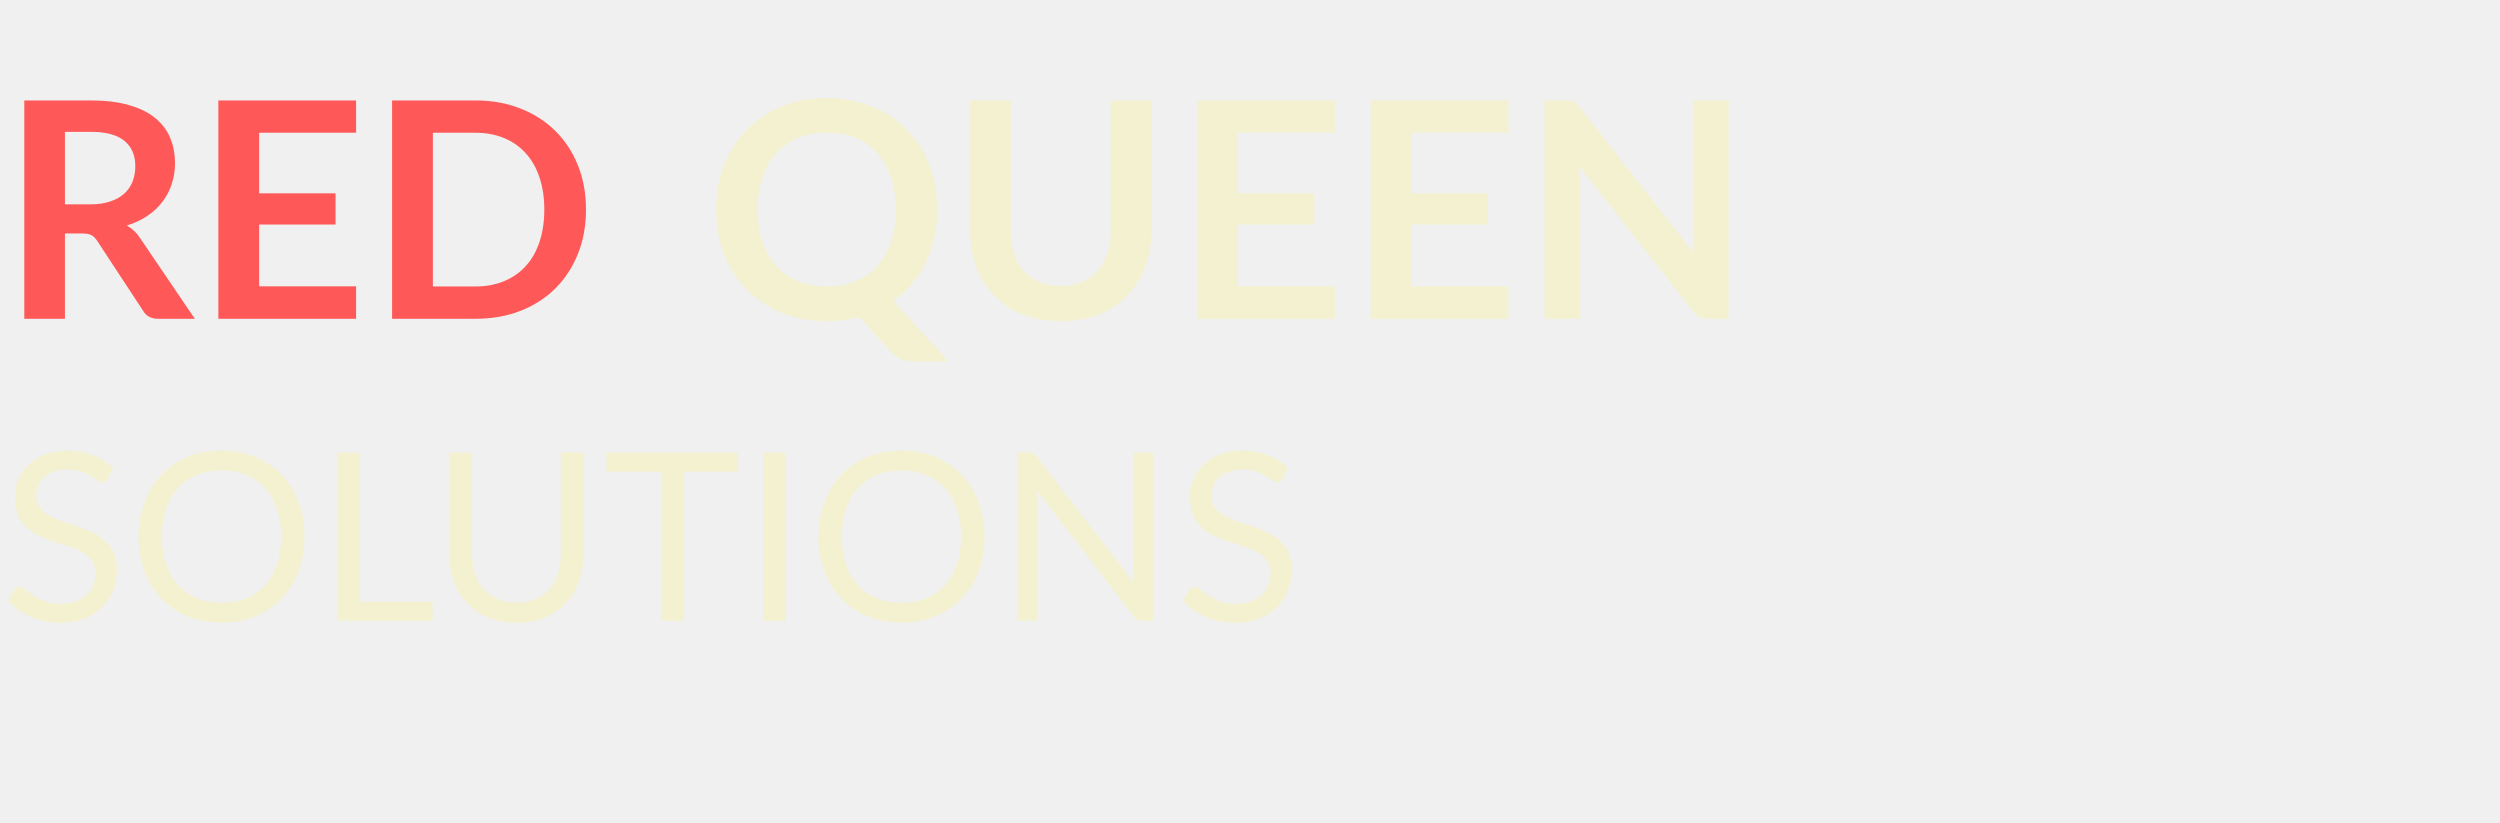
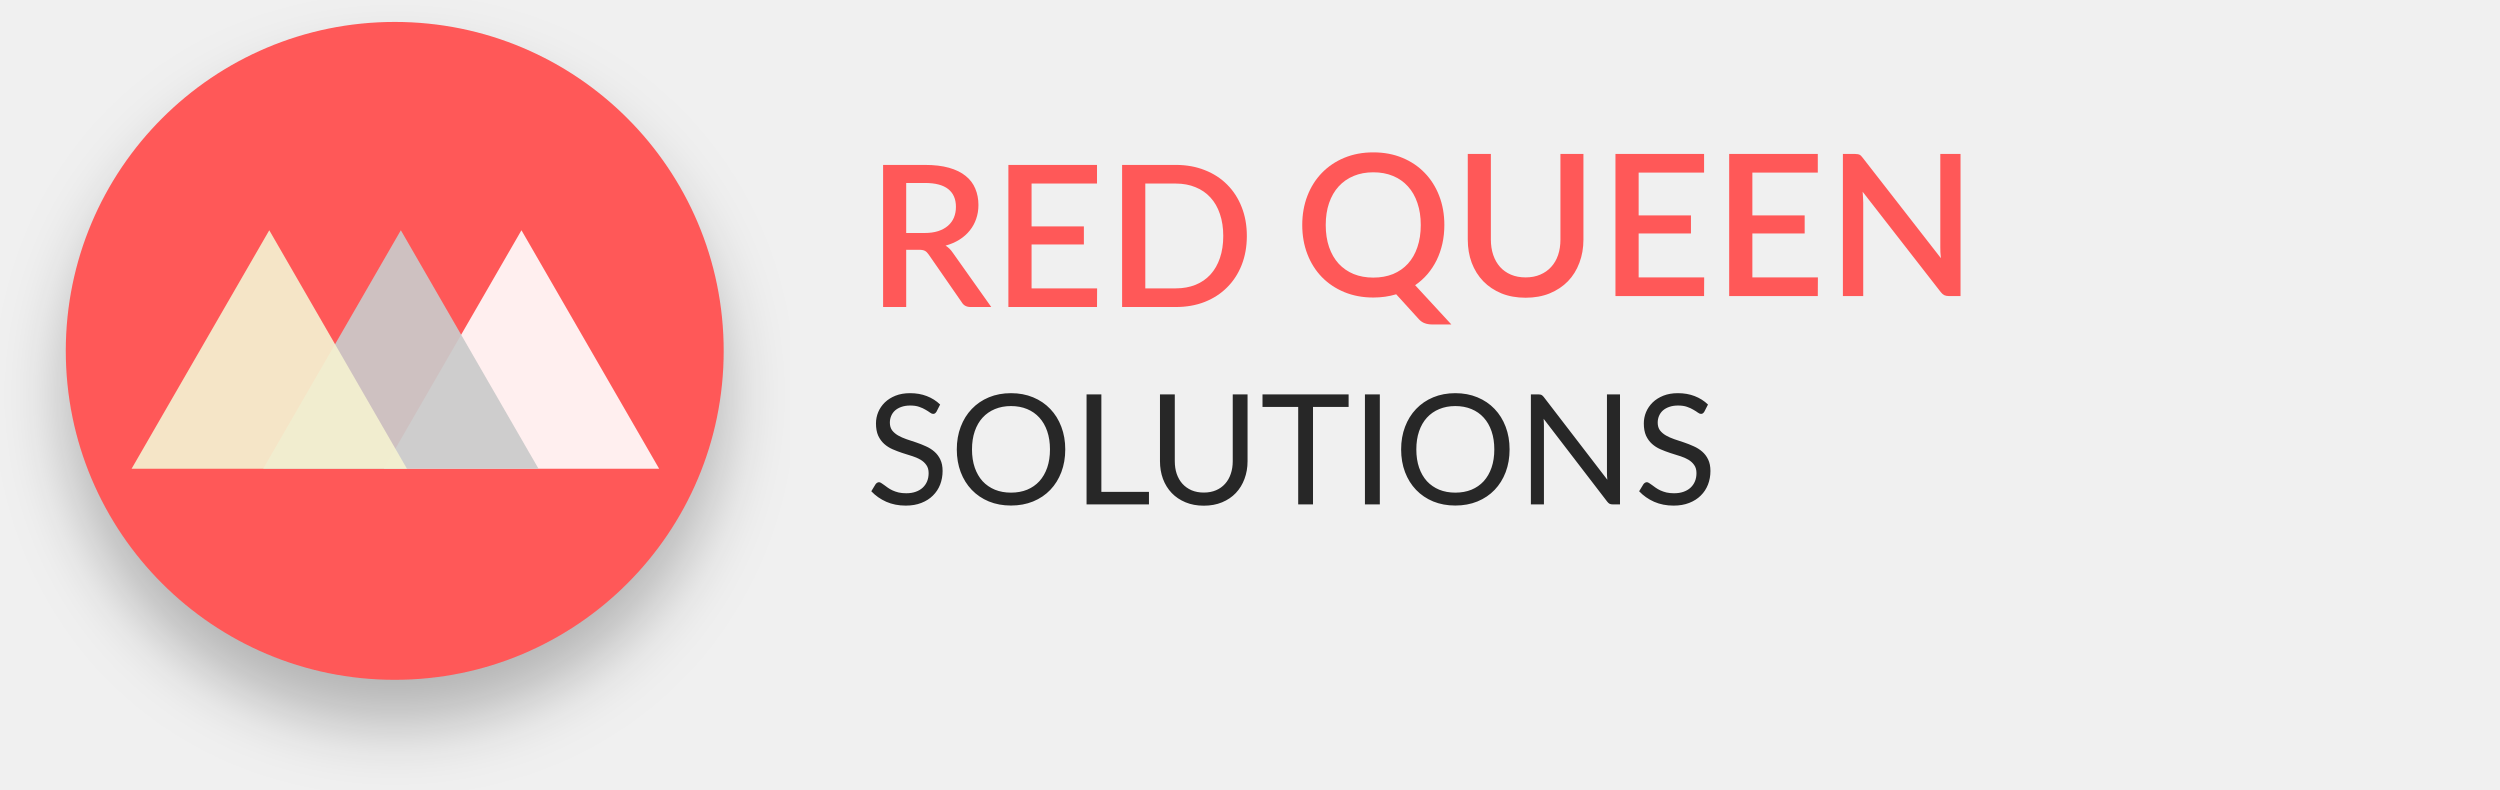
- <svg xmlns="http://www.w3.org/2000/svg" width="149" height="49" viewBox="0 0 149 49" fill="none">
-   <path d="M5.382 12.178C5.838 12.178 6.234 12.121 6.57 12.007C6.912 11.893 7.191 11.737 7.407 11.539C7.629 11.335 7.794 11.095 7.902 10.819C8.01 10.543 8.064 10.24 8.064 9.91C8.064 9.25 7.845 8.743 7.407 8.389C6.975 8.035 6.312 7.858 5.418 7.858H3.87V12.178H5.382ZM11.61 19H9.423C9.009 19 8.709 18.838 8.523 18.514L5.787 14.347C5.685 14.191 5.571 14.08 5.445 14.014C5.325 13.948 5.145 13.915 4.905 13.915H3.87V19H1.449V5.986H5.418C6.3 5.986 7.056 6.079 7.686 6.265C8.322 6.445 8.841 6.7 9.243 7.03C9.651 7.36 9.951 7.756 10.143 8.218C10.335 8.674 10.431 9.178 10.431 9.73C10.431 10.168 10.365 10.582 10.233 10.972C10.107 11.362 9.921 11.716 9.675 12.034C9.435 12.352 9.135 12.631 8.775 12.871C8.421 13.111 8.016 13.3 7.56 13.438C7.716 13.528 7.86 13.636 7.992 13.762C8.124 13.882 8.244 14.026 8.352 14.194L11.61 19ZM15.445 7.912V11.521H19.999V13.384H15.445V17.065H21.223V19H13.015V5.986H21.223V7.912H15.445ZM34.925 12.493C34.925 13.447 34.766 14.323 34.448 15.121C34.13 15.919 33.683 16.606 33.107 17.182C32.531 17.758 31.838 18.205 31.028 18.523C30.218 18.841 29.318 19 28.328 19H23.369V5.986H28.328C29.318 5.986 30.218 6.148 31.028 6.472C31.838 6.79 32.531 7.237 33.107 7.813C33.683 8.383 34.13 9.067 34.448 9.865C34.766 10.663 34.925 11.539 34.925 12.493ZM32.441 12.493C32.441 11.779 32.345 11.14 32.153 10.576C31.967 10.006 31.694 9.526 31.334 9.136C30.98 8.74 30.548 8.437 30.038 8.227C29.534 8.017 28.964 7.912 28.328 7.912H25.799V17.074H28.328C28.964 17.074 29.534 16.969 30.038 16.759C30.548 16.549 30.98 16.249 31.334 15.859C31.694 15.463 31.967 14.983 32.153 14.419C32.345 13.849 32.441 13.207 32.441 12.493Z" fill="#FF5858" />
-   <path d="M45.159 12.493C45.159 13.207 45.255 13.849 45.447 14.419C45.639 14.983 45.912 15.463 46.266 15.859C46.626 16.249 47.058 16.549 47.562 16.759C48.072 16.969 48.645 17.074 49.281 17.074C49.917 17.074 50.487 16.969 50.991 16.759C51.501 16.549 51.933 16.249 52.287 15.859C52.641 15.463 52.914 14.983 53.106 14.419C53.298 13.849 53.394 13.207 53.394 12.493C53.394 11.779 53.298 11.14 53.106 10.576C52.914 10.006 52.641 9.523 52.287 9.127C51.933 8.731 51.501 8.428 50.991 8.218C50.487 8.008 49.917 7.903 49.281 7.903C48.645 7.903 48.072 8.008 47.562 8.218C47.058 8.428 46.626 8.731 46.266 9.127C45.912 9.523 45.639 10.006 45.447 10.576C45.255 11.14 45.159 11.779 45.159 12.493ZM56.544 21.547H54.546C54.258 21.547 53.997 21.508 53.763 21.43C53.535 21.352 53.325 21.208 53.133 20.998L51.225 18.892C50.919 18.976 50.604 19.039 50.28 19.081C49.962 19.123 49.629 19.144 49.281 19.144C48.297 19.144 47.4 18.979 46.59 18.649C45.78 18.313 45.084 17.848 44.502 17.254C43.926 16.66 43.479 15.958 43.161 15.148C42.843 14.332 42.684 13.447 42.684 12.493C42.684 11.539 42.843 10.657 43.161 9.847C43.479 9.031 43.926 8.326 44.502 7.732C45.084 7.138 45.78 6.676 46.59 6.346C47.4 6.01 48.297 5.842 49.281 5.842C49.941 5.842 50.562 5.92 51.144 6.076C51.726 6.226 52.26 6.442 52.746 6.724C53.232 7 53.667 7.339 54.051 7.741C54.441 8.137 54.771 8.581 55.041 9.073C55.311 9.565 55.515 10.099 55.653 10.675C55.797 11.251 55.869 11.857 55.869 12.493C55.869 13.075 55.809 13.633 55.689 14.167C55.569 14.695 55.395 15.19 55.167 15.652C54.945 16.114 54.672 16.54 54.348 16.93C54.024 17.314 53.655 17.653 53.241 17.947L56.544 21.547ZM63.224 17.047C63.692 17.047 64.109 16.969 64.475 16.813C64.847 16.657 65.159 16.438 65.411 16.156C65.663 15.874 65.855 15.532 65.987 15.13C66.125 14.728 66.194 14.278 66.194 13.78V5.986H68.615V13.78C68.615 14.554 68.489 15.271 68.237 15.931C67.991 16.585 67.634 17.152 67.166 17.632C66.704 18.106 66.14 18.478 65.474 18.748C64.808 19.012 64.058 19.144 63.224 19.144C62.384 19.144 61.631 19.012 60.965 18.748C60.299 18.478 59.732 18.106 59.264 17.632C58.802 17.152 58.445 16.585 58.193 15.931C57.947 15.271 57.824 14.554 57.824 13.78V5.986H60.245V13.771C60.245 14.269 60.311 14.719 60.443 15.121C60.581 15.523 60.776 15.868 61.028 16.156C61.286 16.438 61.598 16.657 61.964 16.813C62.336 16.969 62.756 17.047 63.224 17.047ZM73.775 7.912V11.521H78.329V13.384H73.775V17.065H79.553V19H71.346V5.986H79.553V7.912H73.775ZM84.129 7.912V11.521H88.683V13.384H84.129V17.065H89.907V19H81.699V5.986H89.907V7.912H84.129ZM103.024 5.986V19H101.782C101.59 19 101.428 18.97 101.296 18.91C101.17 18.844 101.047 18.736 100.927 18.586L94.132 9.91C94.168 10.306 94.186 10.672 94.186 11.008V19H92.052V5.986H93.322C93.424 5.986 93.51 5.992 93.582 6.004C93.66 6.01 93.727 6.028 93.781 6.058C93.841 6.082 93.897 6.121 93.951 6.175C94.005 6.223 94.066 6.289 94.132 6.373L100.954 15.085C100.936 14.875 100.921 14.668 100.909 14.464C100.897 14.26 100.891 14.071 100.891 13.897V5.986H103.024Z" fill="#F4F1D0" />
-   <path d="M6.412 28.537C6.37 28.607 6.323 28.661 6.272 28.698C6.225 28.731 6.167 28.747 6.097 28.747C6.018 28.747 5.924 28.707 5.817 28.628C5.71 28.549 5.574 28.462 5.411 28.369C5.252 28.271 5.059 28.182 4.83 28.103C4.606 28.024 4.333 27.984 4.011 27.984C3.708 27.984 3.439 28.026 3.206 28.11C2.977 28.189 2.784 28.299 2.625 28.439C2.471 28.579 2.354 28.745 2.275 28.936C2.196 29.123 2.156 29.326 2.156 29.545C2.156 29.825 2.224 30.058 2.359 30.245C2.499 30.427 2.681 30.583 2.905 30.714C3.134 30.845 3.39 30.959 3.675 31.057C3.964 31.15 4.258 31.248 4.557 31.351C4.86 31.454 5.154 31.57 5.439 31.701C5.728 31.827 5.985 31.988 6.209 32.184C6.438 32.38 6.62 32.62 6.755 32.905C6.895 33.19 6.965 33.54 6.965 33.955C6.965 34.394 6.89 34.807 6.741 35.194C6.592 35.577 6.372 35.91 6.083 36.195C5.798 36.48 5.446 36.704 5.026 36.867C4.611 37.03 4.137 37.112 3.605 37.112C2.952 37.112 2.359 36.995 1.827 36.762C1.295 36.524 0.84 36.204 0.462 35.803L0.854 35.159C0.891 35.108 0.936 35.066 0.987 35.033C1.043 34.996 1.104 34.977 1.169 34.977C1.23 34.977 1.297 35.003 1.372 35.054C1.451 35.101 1.54 35.161 1.638 35.236C1.736 35.311 1.848 35.392 1.974 35.481C2.1 35.57 2.242 35.651 2.401 35.726C2.564 35.801 2.749 35.864 2.954 35.915C3.159 35.962 3.39 35.985 3.647 35.985C3.969 35.985 4.256 35.941 4.508 35.852C4.76 35.763 4.972 35.64 5.145 35.481C5.322 35.318 5.458 35.124 5.551 34.9C5.644 34.676 5.691 34.426 5.691 34.151C5.691 33.848 5.621 33.6 5.481 33.409C5.346 33.213 5.166 33.05 4.942 32.919C4.718 32.788 4.461 32.679 4.172 32.59C3.883 32.497 3.589 32.403 3.29 32.31C2.991 32.212 2.697 32.1 2.408 31.974C2.119 31.848 1.862 31.685 1.638 31.484C1.414 31.283 1.232 31.034 1.092 30.735C0.957 30.432 0.889 30.058 0.889 29.615C0.889 29.26 0.957 28.917 1.092 28.586C1.232 28.255 1.433 27.961 1.694 27.704C1.96 27.447 2.284 27.242 2.667 27.088C3.054 26.934 3.498 26.857 3.997 26.857C4.557 26.857 5.066 26.946 5.523 27.123C5.985 27.3 6.391 27.557 6.741 27.893L6.412 28.537ZM18.151 31.988C18.151 32.739 18.032 33.43 17.794 34.06C17.556 34.685 17.22 35.224 16.786 35.677C16.352 36.13 15.829 36.482 15.218 36.734C14.611 36.981 13.939 37.105 13.202 37.105C12.464 37.105 11.792 36.981 11.186 36.734C10.579 36.482 10.059 36.13 9.625 35.677C9.191 35.224 8.855 34.685 8.617 34.06C8.379 33.43 8.26 32.739 8.26 31.988C8.26 31.237 8.379 30.548 8.617 29.923C8.855 29.293 9.191 28.752 9.625 28.299C10.059 27.842 10.579 27.487 11.186 27.235C11.792 26.983 12.464 26.857 13.202 26.857C13.939 26.857 14.611 26.983 15.218 27.235C15.829 27.487 16.352 27.842 16.786 28.299C17.22 28.752 17.556 29.293 17.794 29.923C18.032 30.548 18.151 31.237 18.151 31.988ZM16.758 31.988C16.758 31.372 16.674 30.819 16.506 30.329C16.338 29.839 16.1 29.426 15.792 29.09C15.484 28.749 15.11 28.488 14.672 28.306C14.233 28.124 13.743 28.033 13.202 28.033C12.665 28.033 12.177 28.124 11.739 28.306C11.3 28.488 10.924 28.749 10.612 29.09C10.304 29.426 10.066 29.839 9.898 30.329C9.73 30.819 9.646 31.372 9.646 31.988C9.646 32.604 9.73 33.157 9.898 33.647C10.066 34.132 10.304 34.545 10.612 34.886C10.924 35.222 11.3 35.481 11.739 35.663C12.177 35.84 12.665 35.929 13.202 35.929C13.743 35.929 14.233 35.84 14.672 35.663C15.11 35.481 15.484 35.222 15.792 34.886C16.1 34.545 16.338 34.132 16.506 33.647C16.674 33.157 16.758 32.604 16.758 31.988ZM25.785 35.859V37H20.093V26.969H21.445V35.859H25.785ZM30.787 35.922C31.202 35.922 31.573 35.852 31.9 35.712C32.226 35.572 32.502 35.376 32.726 35.124C32.954 34.872 33.127 34.571 33.244 34.221C33.365 33.871 33.426 33.486 33.426 33.066V26.969H34.777V33.066C34.777 33.645 34.683 34.181 34.497 34.676C34.315 35.171 34.051 35.6 33.706 35.964C33.365 36.323 32.947 36.606 32.453 36.811C31.958 37.016 31.403 37.119 30.787 37.119C30.171 37.119 29.615 37.016 29.121 36.811C28.626 36.606 28.206 36.323 27.861 35.964C27.515 35.6 27.249 35.171 27.063 34.676C26.881 34.181 26.79 33.645 26.79 33.066V26.969H28.141V33.059C28.141 33.479 28.199 33.864 28.316 34.214C28.437 34.564 28.61 34.865 28.834 35.117C29.062 35.369 29.34 35.567 29.667 35.712C29.998 35.852 30.371 35.922 30.787 35.922ZM43.994 28.11H40.746V37H39.395V28.11H36.14V26.969H43.994V28.11ZM46.84 37H45.482V26.969H46.84V37ZM58.674 31.988C58.674 32.739 58.555 33.43 58.317 34.06C58.079 34.685 57.743 35.224 57.309 35.677C56.875 36.13 56.352 36.482 55.741 36.734C55.134 36.981 54.462 37.105 53.725 37.105C52.988 37.105 52.316 36.981 51.709 36.734C51.102 36.482 50.582 36.13 50.148 35.677C49.714 35.224 49.378 34.685 49.14 34.06C48.902 33.43 48.783 32.739 48.783 31.988C48.783 31.237 48.902 30.548 49.14 29.923C49.378 29.293 49.714 28.752 50.148 28.299C50.582 27.842 51.102 27.487 51.709 27.235C52.316 26.983 52.988 26.857 53.725 26.857C54.462 26.857 55.134 26.983 55.741 27.235C56.352 27.487 56.875 27.842 57.309 28.299C57.743 28.752 58.079 29.293 58.317 29.923C58.555 30.548 58.674 31.237 58.674 31.988ZM57.281 31.988C57.281 31.372 57.197 30.819 57.029 30.329C56.861 29.839 56.623 29.426 56.315 29.09C56.007 28.749 55.634 28.488 55.195 28.306C54.756 28.124 54.266 28.033 53.725 28.033C53.188 28.033 52.701 28.124 52.262 28.306C51.823 28.488 51.448 28.749 51.135 29.09C50.827 29.426 50.589 29.839 50.421 30.329C50.253 30.819 50.169 31.372 50.169 31.988C50.169 32.604 50.253 33.157 50.421 33.647C50.589 34.132 50.827 34.545 51.135 34.886C51.448 35.222 51.823 35.481 52.262 35.663C52.701 35.84 53.188 35.929 53.725 35.929C54.266 35.929 54.756 35.84 55.195 35.663C55.634 35.481 56.007 35.222 56.315 34.886C56.623 34.545 56.861 34.132 57.029 33.647C57.197 33.157 57.281 32.604 57.281 31.988ZM68.744 26.969V37H68.065C67.958 37 67.867 36.981 67.792 36.944C67.722 36.907 67.652 36.844 67.582 36.755L61.779 29.195C61.788 29.312 61.795 29.426 61.8 29.538C61.805 29.65 61.807 29.755 61.807 29.853V37H60.617V26.969H61.317C61.378 26.969 61.429 26.974 61.471 26.983C61.513 26.988 61.55 26.999 61.583 27.018C61.616 27.032 61.648 27.055 61.681 27.088C61.714 27.116 61.749 27.153 61.786 27.2L67.589 34.753C67.58 34.632 67.57 34.515 67.561 34.403C67.556 34.286 67.554 34.177 67.554 34.074V26.969H68.744ZM76.439 28.537C76.397 28.607 76.351 28.661 76.299 28.698C76.253 28.731 76.194 28.747 76.124 28.747C76.045 28.747 75.952 28.707 75.844 28.628C75.737 28.549 75.602 28.462 75.438 28.369C75.28 28.271 75.086 28.182 74.857 28.103C74.633 28.024 74.36 27.984 74.038 27.984C73.735 27.984 73.467 28.026 73.233 28.11C73.005 28.189 72.811 28.299 72.652 28.439C72.498 28.579 72.382 28.745 72.302 28.936C72.223 29.123 72.183 29.326 72.183 29.545C72.183 29.825 72.251 30.058 72.386 30.245C72.526 30.427 72.708 30.583 72.932 30.714C73.161 30.845 73.418 30.959 73.702 31.057C73.992 31.15 74.286 31.248 74.584 31.351C74.888 31.454 75.182 31.57 75.466 31.701C75.756 31.827 76.012 31.988 76.236 32.184C76.465 32.38 76.647 32.62 76.782 32.905C76.922 33.19 76.992 33.54 76.992 33.955C76.992 34.394 76.918 34.807 76.768 35.194C76.619 35.577 76.4 35.91 76.11 36.195C75.826 36.48 75.473 36.704 75.053 36.867C74.638 37.03 74.164 37.112 73.632 37.112C72.979 37.112 72.386 36.995 71.854 36.762C71.322 36.524 70.867 36.204 70.489 35.803L70.881 35.159C70.919 35.108 70.963 35.066 71.014 35.033C71.07 34.996 71.131 34.977 71.196 34.977C71.257 34.977 71.325 35.003 71.399 35.054C71.479 35.101 71.567 35.161 71.665 35.236C71.763 35.311 71.875 35.392 72.001 35.481C72.127 35.57 72.27 35.651 72.428 35.726C72.592 35.801 72.776 35.864 72.981 35.915C73.187 35.962 73.418 35.985 73.674 35.985C73.996 35.985 74.283 35.941 74.535 35.852C74.787 35.763 75 35.64 75.172 35.481C75.35 35.318 75.485 35.124 75.578 34.9C75.672 34.676 75.718 34.426 75.718 34.151C75.718 33.848 75.648 33.6 75.508 33.409C75.373 33.213 75.193 33.05 74.969 32.919C74.745 32.788 74.489 32.679 74.199 32.59C73.91 32.497 73.616 32.403 73.317 32.31C73.019 32.212 72.725 32.1 72.435 31.974C72.146 31.848 71.889 31.685 71.665 31.484C71.441 31.283 71.259 31.034 71.119 30.735C70.984 30.432 70.916 30.058 70.916 29.615C70.916 29.26 70.984 28.917 71.119 28.586C71.259 28.255 71.46 27.961 71.721 27.704C71.987 27.447 72.312 27.242 72.694 27.088C73.082 26.934 73.525 26.857 74.024 26.857C74.584 26.857 75.093 26.946 75.55 27.123C76.012 27.3 76.418 27.557 76.768 27.893L76.439 28.537Z" fill="#F4F1D0" />
+ <svg xmlns="http://www.w3.org/2000/svg" width="228" height="72" viewBox="0 0 228 72" fill="none">
+   <g filter="url(#filter0_d)">
+     <circle cx="36" cy="32" r="30" fill="#FF5858" />
+   </g>
+   <path d="M47.557 21L35 42.75H60.115L47.557 21Z" fill="white" fill-opacity="0.9" />
+   <path d="M36.557 21L24 42.75H49.115L36.557 21Z" fill="#CACACA" fill-opacity="0.92" />
+   <path d="M24.557 21L12 42.75H37.115L24.557 21Z" fill="#F4F1D0" fill-opacity="0.92" />
+   <path d="M84.301 21.25C84.781 21.25 85.201 21.193 85.561 21.079C85.921 20.959 86.221 20.794 86.461 20.584C86.701 20.374 86.881 20.125 87.001 19.837C87.121 19.543 87.181 19.219 87.181 18.865C87.181 18.157 86.947 17.617 86.479 17.245C86.011 16.873 85.303 16.687 84.355 16.687H82.645V21.25H84.301ZM90.403 28H88.522C88.15 28 87.88 27.856 87.712 27.568L84.688 23.203C84.586 23.053 84.475 22.945 84.355 22.879C84.235 22.813 84.055 22.78 83.815 22.78H82.645V28H80.539V15.04H84.355C85.207 15.04 85.939 15.127 86.551 15.301C87.169 15.475 87.676 15.724 88.072 16.048C88.468 16.366 88.759 16.75 88.945 17.2C89.137 17.65 89.233 18.151 89.233 18.703C89.233 19.153 89.164 19.573 89.026 19.963C88.894 20.353 88.699 20.707 88.441 21.025C88.189 21.343 87.877 21.619 87.505 21.853C87.133 22.087 86.71 22.27 86.236 22.402C86.494 22.558 86.716 22.777 86.902 23.059L90.403 28ZM100.056 26.299L100.047 28H91.965V15.04H100.047V16.741H94.08V20.647H98.85V22.294H94.08V26.299H100.056ZM113.712 21.52C113.712 22.48 113.556 23.359 113.244 24.157C112.932 24.949 112.491 25.63 111.921 26.2C111.357 26.77 110.676 27.214 109.878 27.532C109.086 27.844 108.204 28 107.232 28H102.336V15.04H107.232C108.204 15.04 109.086 15.199 109.878 15.517C110.676 15.829 111.357 16.27 111.921 16.84C112.491 17.41 112.932 18.094 113.244 18.892C113.556 19.684 113.712 20.56 113.712 21.52ZM111.561 21.52C111.561 20.776 111.459 20.107 111.255 19.513C111.057 18.919 110.769 18.418 110.391 18.01C110.019 17.602 109.566 17.29 109.032 17.074C108.498 16.852 107.898 16.741 107.232 16.741H104.451V26.299H107.232C107.898 26.299 108.498 26.191 109.032 25.975C109.566 25.759 110.019 25.447 110.391 25.039C110.769 24.625 111.057 24.124 111.255 23.536C111.459 22.942 111.561 22.27 111.561 21.52Z" fill="#FF5858" />
+   <path d="M120.907 20.52C120.907 21.27 121.009 21.942 121.213 22.536C121.417 23.13 121.708 23.634 122.086 24.048C122.464 24.456 122.92 24.771 123.454 24.993C123.988 25.209 124.585 25.317 125.245 25.317C125.911 25.317 126.511 25.209 127.045 24.993C127.579 24.771 128.032 24.456 128.404 24.048C128.782 23.634 129.07 23.13 129.268 22.536C129.472 21.942 129.574 21.27 129.574 20.52C129.574 19.776 129.472 19.107 129.268 18.513C129.07 17.919 128.782 17.415 128.404 17.001C128.032 16.587 127.579 16.269 127.045 16.047C126.511 15.825 125.911 15.714 125.245 15.714C124.585 15.714 123.988 15.825 123.454 16.047C122.92 16.269 122.464 16.587 122.086 17.001C121.708 17.415 121.417 17.919 121.213 18.513C121.009 19.107 120.907 19.776 120.907 20.52ZM132.364 29.592H130.636C130.378 29.592 130.15 29.556 129.952 29.484C129.754 29.418 129.571 29.295 129.403 29.115L127.333 26.838C126.685 27.036 125.989 27.135 125.245 27.135C124.279 27.135 123.397 26.97 122.599 26.64C121.807 26.31 121.126 25.854 120.556 25.272C119.986 24.684 119.545 23.985 119.233 23.175C118.921 22.365 118.765 21.48 118.765 20.52C118.765 19.56 118.921 18.675 119.233 17.865C119.545 17.055 119.986 16.356 120.556 15.768C121.126 15.18 121.807 14.721 122.599 14.391C123.397 14.061 124.279 13.896 125.245 13.896C126.217 13.896 127.099 14.061 127.891 14.391C128.689 14.721 129.37 15.18 129.934 15.768C130.504 16.356 130.945 17.055 131.257 17.865C131.569 18.675 131.725 19.56 131.725 20.52C131.725 21.114 131.665 21.681 131.545 22.221C131.425 22.755 131.251 23.256 131.023 23.724C130.795 24.186 130.516 24.612 130.186 25.002C129.856 25.386 129.481 25.722 129.061 26.01L132.364 29.592ZM139.135 25.299C139.633 25.299 140.077 25.215 140.467 25.047C140.863 24.879 141.196 24.645 141.466 24.345C141.742 24.045 141.952 23.685 142.096 23.265C142.24 22.839 142.312 22.368 142.312 21.852V14.04H144.409V21.852C144.409 22.614 144.286 23.319 144.04 23.967C143.8 24.615 143.452 25.176 142.996 25.65C142.54 26.118 141.985 26.487 141.331 26.757C140.683 27.021 139.951 27.153 139.135 27.153C138.319 27.153 137.584 27.021 136.93 26.757C136.282 26.487 135.73 26.118 135.274 25.65C134.818 25.176 134.467 24.615 134.221 23.967C133.981 23.319 133.861 22.614 133.861 21.852V14.04H135.967V21.843C135.967 22.359 136.039 22.83 136.183 23.256C136.327 23.676 136.534 24.039 136.804 24.345C137.074 24.645 137.404 24.879 137.794 25.047C138.19 25.215 138.637 25.299 139.135 25.299ZM155.421 25.299L155.412 27H147.33V14.04H155.412V15.741H149.445V19.647H154.215V21.294H149.445V25.299H155.421ZM165.792 25.299L165.783 27H157.701V14.04H165.783V15.741H159.816V19.647H164.586V21.294H159.816V25.299H165.792ZM178.8 14.04V27H177.729C177.567 27 177.429 26.973 177.315 26.919C177.201 26.859 177.093 26.763 176.991 26.631L169.872 17.487C169.89 17.661 169.902 17.835 169.908 18.009C169.92 18.177 169.926 18.333 169.926 18.477V27H168.072V14.04H169.17C169.26 14.04 169.335 14.046 169.395 14.058C169.461 14.064 169.521 14.079 169.575 14.103C169.629 14.127 169.68 14.163 169.728 14.211C169.776 14.259 169.827 14.319 169.881 14.391L177.009 23.544C176.991 23.358 176.976 23.175 176.964 22.995C176.958 22.815 176.955 22.647 176.955 22.491V14.04H178.8Z" fill="#FF5858" />
+   <path d="M85.412 37.537C85.37 37.607 85.323 37.661 85.272 37.698C85.225 37.731 85.167 37.747 85.097 37.747C85.018 37.747 84.924 37.707 84.817 37.628C84.71 37.549 84.574 37.462 84.411 37.369C84.252 37.271 84.059 37.182 83.83 37.103C83.606 37.024 83.333 36.984 83.011 36.984C82.708 36.984 82.439 37.026 82.206 37.11C81.977 37.189 81.784 37.299 81.625 37.439C81.471 37.579 81.354 37.745 81.275 37.936C81.196 38.123 81.156 38.326 81.156 38.545C81.156 38.825 81.224 39.058 81.359 39.245C81.499 39.427 81.681 39.583 81.905 39.714C82.134 39.845 82.39 39.959 82.675 40.057C82.964 40.15 83.258 40.248 83.557 40.351C83.86 40.454 84.154 40.57 84.439 40.701C84.728 40.827 84.985 40.988 85.209 41.184C85.438 41.38 85.62 41.62 85.755 41.905C85.895 42.19 85.965 42.54 85.965 42.955C85.965 43.394 85.89 43.807 85.741 44.194C85.592 44.577 85.372 44.91 85.083 45.195C84.798 45.48 84.446 45.704 84.026 45.867C83.611 46.03 83.137 46.112 82.605 46.112C81.952 46.112 81.359 45.995 80.827 45.762C80.295 45.524 79.84 45.204 79.462 44.803L79.854 44.159C79.891 44.108 79.936 44.066 79.987 44.033C80.043 43.996 80.104 43.977 80.169 43.977C80.23 43.977 80.297 44.003 80.372 44.054C80.451 44.101 80.54 44.161 80.638 44.236C80.736 44.311 80.848 44.392 80.974 44.481C81.1 44.57 81.242 44.651 81.401 44.726C81.564 44.801 81.749 44.864 81.954 44.915C82.159 44.962 82.39 44.985 82.647 44.985C82.969 44.985 83.256 44.941 83.508 44.852C83.76 44.763 83.972 44.64 84.145 44.481C84.322 44.318 84.458 44.124 84.551 43.9C84.644 43.676 84.691 43.426 84.691 43.151C84.691 42.848 84.621 42.6 84.481 42.409C84.346 42.213 84.166 42.05 83.942 41.919C83.718 41.788 83.461 41.679 83.172 41.59C82.883 41.497 82.589 41.403 82.29 41.31C81.991 41.212 81.697 41.1 81.408 40.974C81.119 40.848 80.862 40.685 80.638 40.484C80.414 40.283 80.232 40.034 80.092 39.735C79.957 39.432 79.889 39.058 79.889 38.615C79.889 38.26 79.957 37.917 80.092 37.586C80.232 37.255 80.433 36.961 80.694 36.704C80.96 36.447 81.284 36.242 81.667 36.088C82.054 35.934 82.498 35.857 82.997 35.857C83.557 35.857 84.066 35.946 84.523 36.123C84.985 36.3 85.391 36.557 85.741 36.893L85.412 37.537ZM97.151 40.988C97.151 41.739 97.032 42.43 96.794 43.06C96.556 43.685 96.22 44.224 95.786 44.677C95.352 45.13 94.829 45.482 94.218 45.734C93.611 45.981 92.939 46.105 92.202 46.105C91.464 46.105 90.792 45.981 90.186 45.734C89.579 45.482 89.059 45.13 88.625 44.677C88.191 44.224 87.855 43.685 87.617 43.06C87.379 42.43 87.26 41.739 87.26 40.988C87.26 40.237 87.379 39.548 87.617 38.923C87.855 38.293 88.191 37.752 88.625 37.299C89.059 36.842 89.579 36.487 90.186 36.235C90.792 35.983 91.464 35.857 92.202 35.857C92.939 35.857 93.611 35.983 94.218 36.235C94.829 36.487 95.352 36.842 95.786 37.299C96.22 37.752 96.556 38.293 96.794 38.923C97.032 39.548 97.151 40.237 97.151 40.988ZM95.758 40.988C95.758 40.372 95.674 39.819 95.506 39.329C95.338 38.839 95.1 38.426 94.792 38.09C94.484 37.749 94.11 37.488 93.672 37.306C93.233 37.124 92.743 37.033 92.202 37.033C91.665 37.033 91.177 37.124 90.739 37.306C90.3 37.488 89.924 37.749 89.612 38.09C89.304 38.426 89.066 38.839 88.898 39.329C88.73 39.819 88.646 40.372 88.646 40.988C88.646 41.604 88.73 42.157 88.898 42.647C89.066 43.132 89.304 43.545 89.612 43.886C89.924 44.222 90.3 44.481 90.739 44.663C91.177 44.84 91.665 44.929 92.202 44.929C92.743 44.929 93.233 44.84 93.672 44.663C94.11 44.481 94.484 44.222 94.792 43.886C95.1 43.545 95.338 43.132 95.506 42.647C95.674 42.157 95.758 41.604 95.758 40.988ZM104.785 44.859V46H99.094V35.969H100.445V44.859H104.785ZM109.787 44.922C110.202 44.922 110.573 44.852 110.9 44.712C111.226 44.572 111.502 44.376 111.726 44.124C111.954 43.872 112.127 43.571 112.244 43.221C112.365 42.871 112.426 42.486 112.426 42.066V35.969H113.777V42.066C113.777 42.645 113.683 43.181 113.497 43.676C113.315 44.171 113.051 44.6 112.706 44.964C112.365 45.323 111.947 45.606 111.453 45.811C110.958 46.016 110.403 46.119 109.787 46.119C109.171 46.119 108.615 46.016 108.121 45.811C107.626 45.606 107.206 45.323 106.861 44.964C106.515 44.6 106.249 44.171 106.063 43.676C105.881 43.181 105.79 42.645 105.79 42.066V35.969H107.141V42.059C107.141 42.479 107.199 42.864 107.316 43.214C107.437 43.564 107.61 43.865 107.834 44.117C108.062 44.369 108.34 44.567 108.667 44.712C108.998 44.852 109.371 44.922 109.787 44.922ZM122.994 37.11H119.746V46H118.395V37.11H115.14V35.969H122.994V37.11ZM125.84 46H124.482V35.969H125.84V46ZM137.674 40.988C137.674 41.739 137.555 42.43 137.317 43.06C137.079 43.685 136.743 44.224 136.309 44.677C135.875 45.13 135.352 45.482 134.741 45.734C134.134 45.981 133.462 46.105 132.725 46.105C131.988 46.105 131.316 45.981 130.709 45.734C130.102 45.482 129.582 45.13 129.148 44.677C128.714 44.224 128.378 43.685 128.14 43.06C127.902 42.43 127.783 41.739 127.783 40.988C127.783 40.237 127.902 39.548 128.14 38.923C128.378 38.293 128.714 37.752 129.148 37.299C129.582 36.842 130.102 36.487 130.709 36.235C131.316 35.983 131.988 35.857 132.725 35.857C133.462 35.857 134.134 35.983 134.741 36.235C135.352 36.487 135.875 36.842 136.309 37.299C136.743 37.752 137.079 38.293 137.317 38.923C137.555 39.548 137.674 40.237 137.674 40.988ZM136.281 40.988C136.281 40.372 136.197 39.819 136.029 39.329C135.861 38.839 135.623 38.426 135.315 38.09C135.007 37.749 134.634 37.488 134.195 37.306C133.756 37.124 133.266 37.033 132.725 37.033C132.188 37.033 131.701 37.124 131.262 37.306C130.823 37.488 130.448 37.749 130.135 38.09C129.827 38.426 129.589 38.839 129.421 39.329C129.253 39.819 129.169 40.372 129.169 40.988C129.169 41.604 129.253 42.157 129.421 42.647C129.589 43.132 129.827 43.545 130.135 43.886C130.448 44.222 130.823 44.481 131.262 44.663C131.701 44.84 132.188 44.929 132.725 44.929C133.266 44.929 133.756 44.84 134.195 44.663C134.634 44.481 135.007 44.222 135.315 43.886C135.623 43.545 135.861 43.132 136.029 42.647C136.197 42.157 136.281 41.604 136.281 40.988ZM147.744 35.969V46H147.065C146.958 46 146.867 45.981 146.792 45.944C146.722 45.907 146.652 45.844 146.582 45.755L140.779 38.195C140.788 38.312 140.795 38.426 140.8 38.538C140.805 38.65 140.807 38.755 140.807 38.853V46H139.617V35.969H140.317C140.378 35.969 140.429 35.974 140.471 35.983C140.513 35.988 140.55 35.999 140.583 36.018C140.616 36.032 140.648 36.055 140.681 36.088C140.714 36.116 140.749 36.153 140.786 36.2L146.589 43.753C146.58 43.632 146.57 43.515 146.561 43.403C146.556 43.286 146.554 43.177 146.554 43.074V35.969H147.744ZM155.439 37.537C155.397 37.607 155.351 37.661 155.299 37.698C155.253 37.731 155.194 37.747 155.124 37.747C155.045 37.747 154.952 37.707 154.844 37.628C154.737 37.549 154.602 37.462 154.438 37.369C154.28 37.271 154.086 37.182 153.857 37.103C153.633 37.024 153.36 36.984 153.038 36.984C152.735 36.984 152.467 37.026 152.233 37.11C152.005 37.189 151.811 37.299 151.652 37.439C151.498 37.579 151.382 37.745 151.302 37.936C151.223 38.123 151.183 38.326 151.183 38.545C151.183 38.825 151.251 39.058 151.386 39.245C151.526 39.427 151.708 39.583 151.932 39.714C152.161 39.845 152.418 39.959 152.702 40.057C152.992 40.15 153.286 40.248 153.584 40.351C153.888 40.454 154.182 40.57 154.466 40.701C154.756 40.827 155.012 40.988 155.236 41.184C155.465 41.38 155.647 41.62 155.782 41.905C155.922 42.19 155.992 42.54 155.992 42.955C155.992 43.394 155.918 43.807 155.768 44.194C155.619 44.577 155.4 44.91 155.11 45.195C154.826 45.48 154.473 45.704 154.053 45.867C153.638 46.03 153.164 46.112 152.632 46.112C151.979 46.112 151.386 45.995 150.854 45.762C150.322 45.524 149.867 45.204 149.489 44.803L149.881 44.159C149.919 44.108 149.963 44.066 150.014 44.033C150.07 43.996 150.131 43.977 150.196 43.977C150.257 43.977 150.325 44.003 150.399 44.054C150.479 44.101 150.567 44.161 150.665 44.236C150.763 44.311 150.875 44.392 151.001 44.481C151.127 44.57 151.27 44.651 151.428 44.726C151.592 44.801 151.776 44.864 151.981 44.915C152.187 44.962 152.418 44.985 152.674 44.985C152.996 44.985 153.283 44.941 153.535 44.852C153.787 44.763 154 44.64 154.172 44.481C154.35 44.318 154.485 44.124 154.578 43.9C154.672 43.676 154.718 43.426 154.718 43.151C154.718 42.848 154.648 42.6 154.508 42.409C154.373 42.213 154.193 42.05 153.969 41.919C153.745 41.788 153.489 41.679 153.199 41.59C152.91 41.497 152.616 41.403 152.317 41.31C152.019 41.212 151.725 41.1 151.435 40.974C151.146 40.848 150.889 40.685 150.665 40.484C150.441 40.283 150.259 40.034 150.119 39.735C149.984 39.432 149.916 39.058 149.916 38.615C149.916 38.26 149.984 37.917 150.119 37.586C150.259 37.255 150.46 36.961 150.721 36.704C150.987 36.447 151.312 36.242 151.694 36.088C152.082 35.934 152.525 35.857 153.024 35.857C153.584 35.857 154.093 35.946 154.55 36.123C155.012 36.3 155.418 36.557 155.768 36.893L155.439 37.537Z" fill="#272727" />
+   <defs>
+     <filter id="filter0_d" x="0" y="0" width="72" height="72" filterUnits="userSpaceOnUse" color-interpolation-filters="sRGB">
+       <feFlood flood-opacity="0" result="BackgroundImageFix" />
+       <feColorMatrix in="SourceAlpha" type="matrix" values="0 0 0 0 0 0 0 0 0 0 0 0 0 0 0 0 0 0 127 0" />
+       <feOffset dy="4" />
+       <feGaussianBlur stdDeviation="3" />
+       <feColorMatrix type="matrix" values="0 0 0 0 0 0 0 0 0 0 0 0 0 0 0 0 0 0 0.25 0" />
+       <feBlend mode="normal" in2="BackgroundImageFix" result="effect1_dropShadow" />
+       <feBlend mode="normal" in="SourceGraphic" in2="effect1_dropShadow" result="shape" />
+     </filter>
+   </defs>
</svg>
